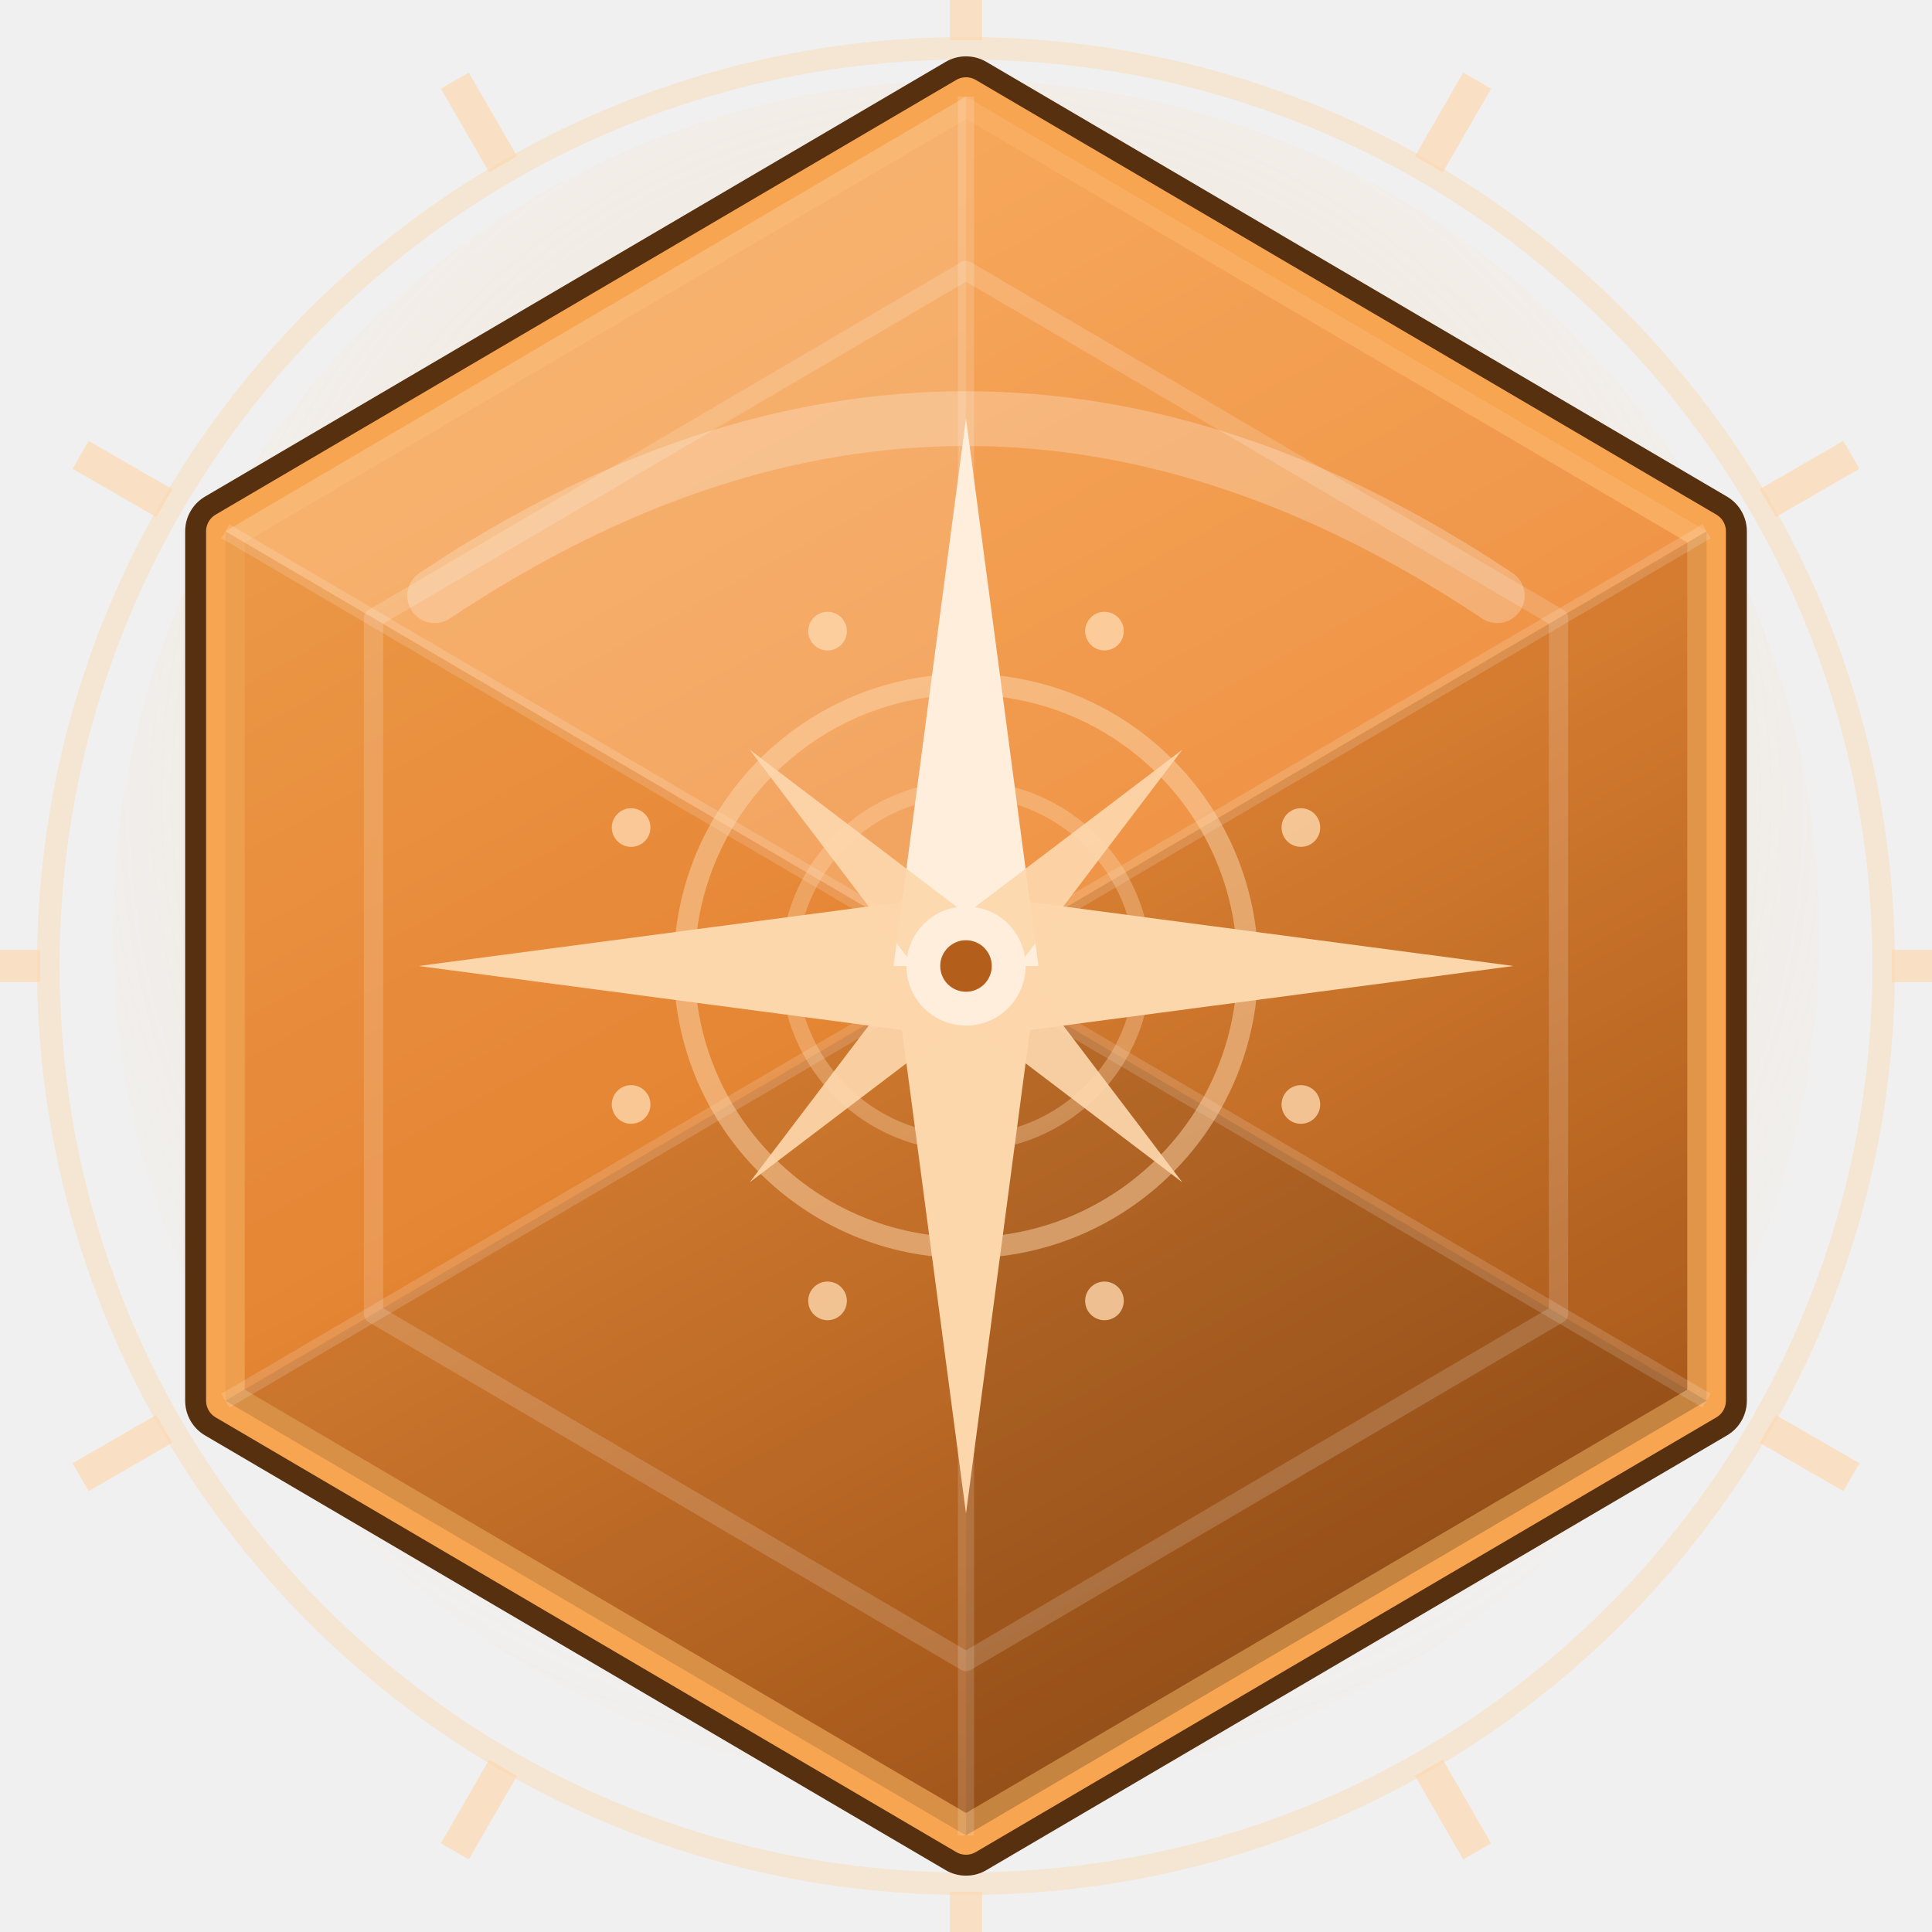
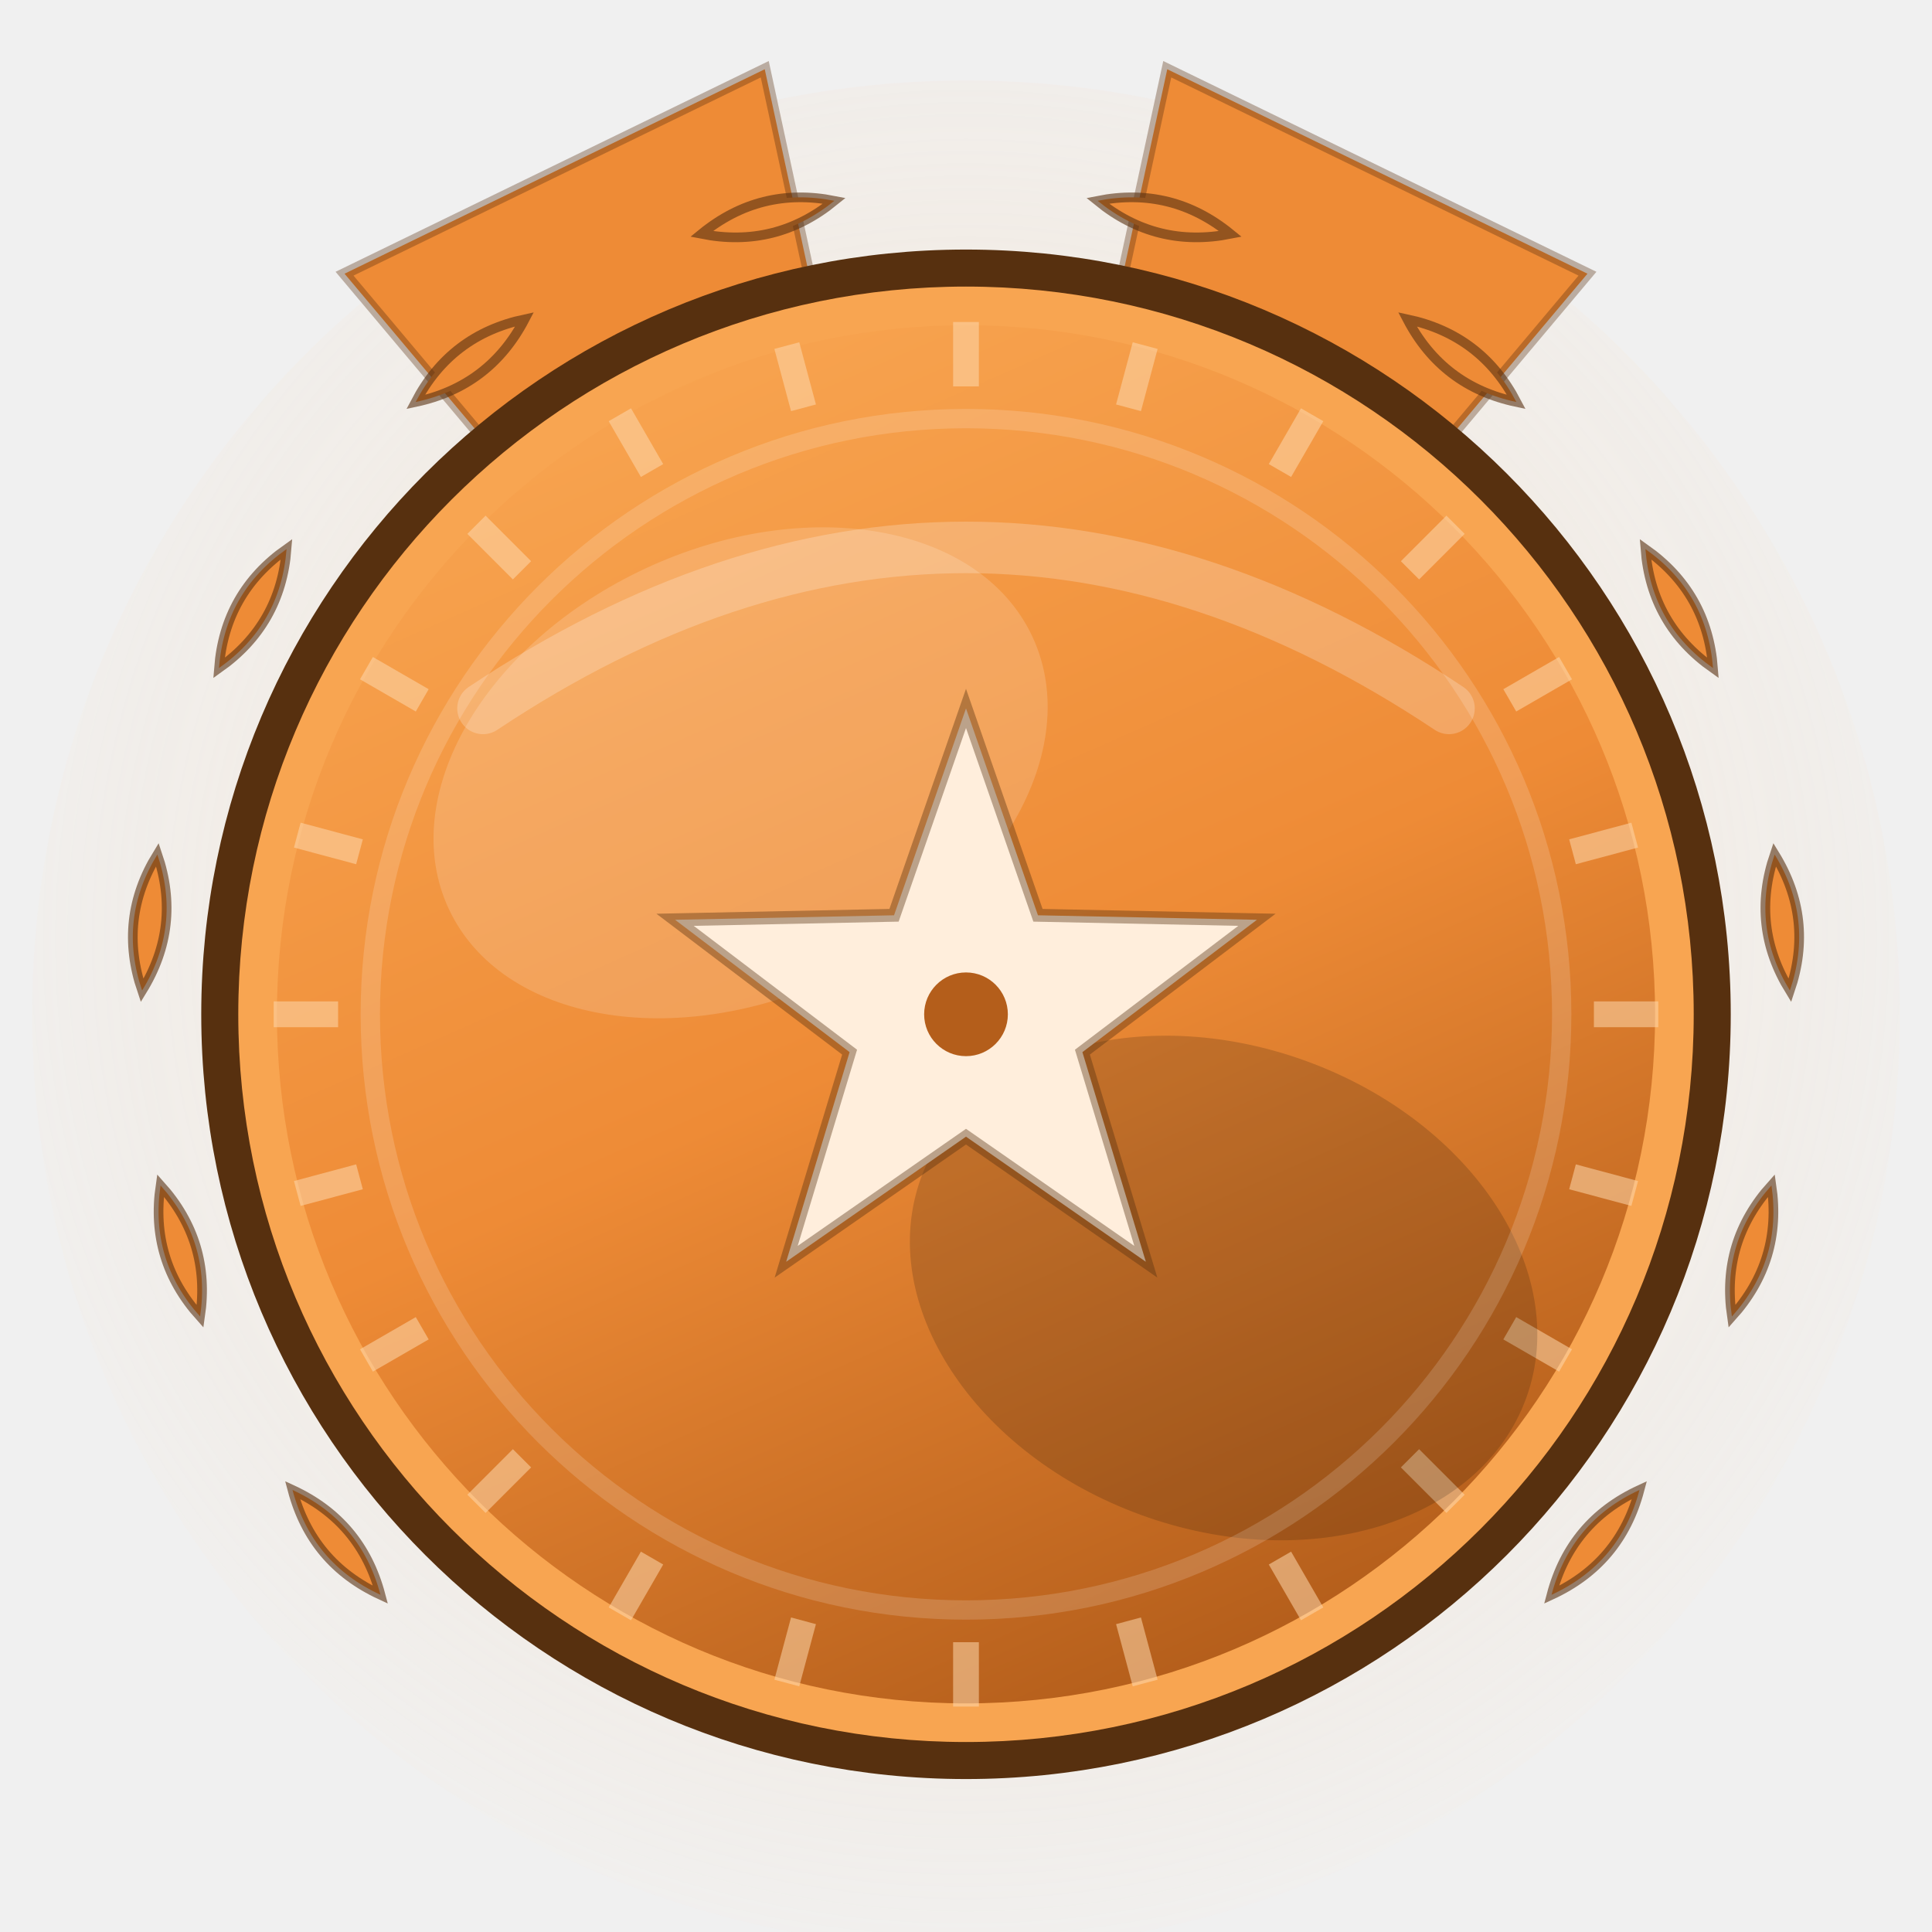
<svg xmlns="http://www.w3.org/2000/svg" viewBox="0 0 120 120">
  <defs>
-     <linearGradient id="g4" x1="0.16" y1="0.02" x2="0.62" y2="1">
+     <linearGradient id="g4" x1="0.18" y1="0.05" x2="0.6" y2="1">
      <stop offset="0" stop-color="#F8A551" />
      <stop offset="0.52" stop-color="#EE8B36" />
      <stop offset="1" stop-color="#B45E1B" />
    </linearGradient>
-     <radialGradient id="gl4" cx="0.5" cy="0.42" r="0.62">
-       <stop offset="0" stop-color="#FDD7AC" stop-opacity="0.4" />
+     <radialGradient id="gl4" cx="0.5" cy="0.46" r="0.6">
+       <stop offset="0" stop-color="#FDD7AC" stop-opacity="0.36" />
      <stop offset="1" stop-color="#FDD7AC" stop-opacity="0" />
    </radialGradient>
-     <path id="lp" d="M60 26 L64.5 60 L55.5 60 Z" />
-     <path id="sp" d="M60 41 L62.6 60 L57.4 60 Z" />
-     <path id="tk" d="M60 2.5 L60 -3.5" />
+     <path id="tk" d="M60 20.0 L60 24.0" />
  </defs>
-   <circle cx="60" cy="58" r="53" fill="url(#gl4)" />
-   <circle cx="60" cy="60" r="57" fill="none" stroke="#FDD7AC" stroke-opacity="0.42" stroke-width="1.4" />
-   <g stroke="#FDD7AC" stroke-opacity="0.65" stroke-width="2">
-     <use href="#tk" transform="rotate(0 60 60)" />
-     <use href="#tk" transform="rotate(30 60 60)" />
-     <use href="#tk" transform="rotate(60 60 60)" />
-     <use href="#tk" transform="rotate(90 60 60)" />
-     <use href="#tk" transform="rotate(120 60 60)" />
-     <use href="#tk" transform="rotate(150 60 60)" />
-     <use href="#tk" transform="rotate(180 60 60)" />
-     <use href="#tk" transform="rotate(210 60 60)" />
-     <use href="#tk" transform="rotate(240 60 60)" />
-     <use href="#tk" transform="rotate(270 60 60)" />
-     <use href="#tk" transform="rotate(300 60 60)" />
-     <use href="#tk" transform="rotate(330 60 60)" />
+   <circle cx="60" cy="63" r="58" fill="url(#gl4)" />
+   <g fill="#EE8B36" stroke="#57300F" stroke-opacity="0.35" stroke-width="0.7">
+     <path d="M72.5 4.3 L98.6 17.0 L87.0 30.8 L68.7 21.9 Z" />
+     <path d="M47.5 4.3 L21.4 17.0 L33.0 30.8 L51.3 21.9 Z" />
  </g>
-   <path d="M60 6 L106 33 L106 87 L60 114 L14 87 L14 33 Z" fill="none" stroke="#57300F" stroke-width="5" stroke-linejoin="round" />
-   <path d="M60 6 L106 33 L106 87 L60 114 L14 87 L14 33 Z" fill="url(#g4)" stroke="#F8A551" stroke-width="2.4" stroke-linejoin="round" />
-   <g stroke="none">
-     <path d="M60 60 L14 33 L60 6 Z" fill="#FFFFFF" fill-opacity="0.20" />
-     <path d="M60 60 L60 6 L106 33 Z" fill="#FFFFFF" fill-opacity="0.09" />
-     <path d="M60 60 L14 87 L14 33 Z" fill="#000000" fill-opacity="0.04" />
-     <path d="M60 60 L106 33 L106 87 Z" fill="#000000" fill-opacity="0.10" />
-     <path d="M60 60 L60 114 L14 87 Z" fill="#000000" fill-opacity="0.13" />
-     <path d="M60 60 L106 87 L60 114 Z" fill="#000000" fill-opacity="0.20" />
+   <g>
+     <path d="M -4.25 0 Q 0 2.00 4.25 0 Q 0 -2.00 -4.25 0 Z" fill="#EE8B36" stroke="#57300F" stroke-width="0.6" stroke-opacity="0.6" transform="translate(72.3 13.5) rotate(14.0)" />
+     <path d="M -4.25 0 Q 0 2.00 4.25 0 Q 0 -2.00 -4.25 0 Z" fill="#EE8B36" stroke="#57300F" stroke-width="0.6" stroke-opacity="0.6" transform="translate(47.7 13.5) rotate(-14.0)" />
+     <path d="M -4.25 0 Q 0 2.00 4.25 0 Q 0 -2.00 -4.25 0 Z" fill="#EE8B36" stroke="#57300F" stroke-width="0.6" stroke-opacity="0.6" transform="translate(90.8 22.4) rotate(37.2)" />
+     <path d="M -4.25 0 Q 0 2.00 4.25 0 Q 0 -2.00 -4.25 0 Z" fill="#EE8B36" stroke="#57300F" stroke-width="0.6" stroke-opacity="0.6" transform="translate(29.2 22.4) rotate(-37.2)" />
+     <path d="M -4.25 0 Q 0 2.00 4.25 0 Q 0 -2.00 -4.25 0 Z" fill="#EE8B36" stroke="#57300F" stroke-width="0.6" stroke-opacity="0.6" transform="translate(104.3 37.8) rotate(60.4)" />
+     <path d="M -4.25 0 Q 0 2.00 4.25 0 Q 0 -2.00 -4.25 0 Z" fill="#EE8B36" stroke="#57300F" stroke-width="0.6" stroke-opacity="0.6" transform="translate(15.7 37.8) rotate(-60.4)" />
+     <path d="M -4.25 0 Q 0 2.00 4.25 0 Q 0 -2.00 -4.25 0 Z" fill="#EE8B36" stroke="#57300F" stroke-width="0.6" stroke-opacity="0.6" transform="translate(110.7 57.3) rotate(83.6)" />
+     <path d="M -4.25 0 Q 0 2.00 4.25 0 Q 0 -2.00 -4.25 0 Z" fill="#EE8B36" stroke="#57300F" stroke-width="0.6" stroke-opacity="0.6" transform="translate(9.3 57.3) rotate(-83.6)" />
+     <path d="M -4.25 0 Q 0 2.00 4.25 0 Q 0 -2.00 -4.25 0 Z" fill="#EE8B36" stroke="#57300F" stroke-width="0.6" stroke-opacity="0.6" transform="translate(108.8 77.7) rotate(106.8)" />
+     <path d="M -4.25 0 Q 0 2.00 4.25 0 Q 0 -2.00 -4.25 0 Z" fill="#EE8B36" stroke="#57300F" stroke-width="0.6" stroke-opacity="0.6" transform="translate(11.2 77.7) rotate(-106.8)" />
+     <path d="M -4.25 0 Q 0 2.00 4.25 0 Q 0 -2.00 -4.25 0 Z" fill="#EE8B36" stroke="#57300F" stroke-width="0.6" stroke-opacity="0.6" transform="translate(99.1 95.8) rotate(130.0)" />
+     <path d="M -4.25 0 Q 0 2.00 4.25 0 Q 0 -2.00 -4.25 0 Z" fill="#EE8B36" stroke="#57300F" stroke-width="0.6" stroke-opacity="0.6" transform="translate(20.9 95.8) rotate(-130.0)" />
  </g>
-   <g stroke="#FFFFFF" stroke-opacity="0.15" stroke-width="1">
-     <path d="M60 60 L60 6 M60 60 L106 33 M60 60 L106 87 M60 60 L60 114 M60 60 L14 87 M60 60 L14 33" />
+   <circle cx="60" cy="63" r="45" fill="none" stroke="#57300F" stroke-width="5" />
+   <circle cx="60" cy="63" r="44" fill="url(#g4)" stroke="#F8A551" stroke-width="2.4" />
+   <g stroke="#FDD7AC" stroke-opacity="0.55" stroke-width="1.6">
+     <use href="#tk" transform="rotate(0.0 60.0 63.0)" />
+     <use href="#tk" transform="rotate(15.0 60.0 63.0)" />
+     <use href="#tk" transform="rotate(30.0 60.0 63.0)" />
+     <use href="#tk" transform="rotate(45.0 60.0 63.0)" />
+     <use href="#tk" transform="rotate(60.0 60.0 63.0)" />
+     <use href="#tk" transform="rotate(75.0 60.0 63.0)" />
+     <use href="#tk" transform="rotate(90.0 60.0 63.0)" />
+     <use href="#tk" transform="rotate(105.0 60.0 63.0)" />
+     <use href="#tk" transform="rotate(120.0 60.0 63.0)" />
+     <use href="#tk" transform="rotate(135.0 60.0 63.0)" />
+     <use href="#tk" transform="rotate(150.0 60.0 63.0)" />
+     <use href="#tk" transform="rotate(165.0 60.0 63.0)" />
+     <use href="#tk" transform="rotate(180.0 60.0 63.0)" />
+     <use href="#tk" transform="rotate(195.0 60.0 63.0)" />
+     <use href="#tk" transform="rotate(210.0 60.0 63.0)" />
+     <use href="#tk" transform="rotate(225.0 60.0 63.0)" />
+     <use href="#tk" transform="rotate(240.0 60.0 63.0)" />
+     <use href="#tk" transform="rotate(255.0 60.0 63.0)" />
+     <use href="#tk" transform="rotate(270.0 60.0 63.0)" />
+     <use href="#tk" transform="rotate(285.0 60.0 63.0)" />
+     <use href="#tk" transform="rotate(300.0 60.0 63.0)" />
+     <use href="#tk" transform="rotate(315.0 60.0 63.0)" />
+     <use href="#tk" transform="rotate(330.0 60.0 63.0)" />
+     <use href="#tk" transform="rotate(345.0 60.0 63.0)" />
  </g>
-   <path d="M60 16.8 L96.8 38.4 L96.8 81.6 L60 103.2 L23.2 81.6 L23.2 38.4 Z" fill="none" stroke="#FFFFFF" stroke-opacity="0.16" stroke-width="1.2" stroke-linejoin="round" />
-   <path d="M27 37 Q60 15 93 37" fill="none" stroke="#FFFFFF" stroke-opacity="0.24" stroke-width="3.4" stroke-linecap="round" />
-   <circle cx="60" cy="60" r="17.5" fill="none" stroke="#FDD7AC" stroke-opacity="0.5" stroke-width="1.3" />
-   <circle cx="60" cy="60" r="11" fill="none" stroke="#FDD7AC" stroke-opacity="0.36" stroke-width="1" />
-   <g fill="#FDD7AC" fill-opacity="0.8">
-     <circle cx="68.6" cy="39.2" r="1.2" />
-     <circle cx="80.8" cy="51.4" r="1.2" />
-     <circle cx="80.8" cy="68.6" r="1.2" />
-     <circle cx="68.6" cy="80.8" r="1.2" />
-     <circle cx="51.4" cy="80.8" r="1.2" />
-     <circle cx="39.2" cy="68.6" r="1.2" />
-     <circle cx="39.2" cy="51.4" r="1.2" />
-     <circle cx="51.4" cy="39.2" r="1.2" />
-   </g>
-   <g fill="#FDD7AC">
-     <use href="#lp" transform="rotate(90 60 60)" />
-     <use href="#lp" transform="rotate(180 60 60)" />
-     <use href="#lp" transform="rotate(270 60 60)" />
-   </g>
-   <use href="#lp" fill="#FFEEDC" />
-   <g fill="#FDD7AC" fill-opacity="0.92">
-     <use href="#sp" transform="rotate(45 60 60)" />
-     <use href="#sp" transform="rotate(135 60 60)" />
-     <use href="#sp" transform="rotate(225 60 60)" />
-     <use href="#sp" transform="rotate(315 60 60)" />
-   </g>
-   <circle cx="60" cy="60" r="3.7" fill="#FFEEDC" />
-   <circle cx="60" cy="60" r="1.6" fill="#B45E1B" />
+   <ellipse cx="46" cy="48" rx="20" ry="14" fill="#FFFFFF" fill-opacity="0.16" transform="rotate(-25 46 48)" />
+   <ellipse cx="76" cy="80" rx="20" ry="15" fill="#000000" fill-opacity="0.16" transform="rotate(20 76 80)" />
+   <circle cx="60" cy="63" r="37" fill="none" stroke="#FFFFFF" stroke-opacity="0.16" stroke-width="1.2" />
+   <path d="M30 44 Q60 24 90 44" fill="none" stroke="#FFFFFF" stroke-opacity="0.22" stroke-width="3.2" stroke-linecap="round" />
+   <path d="M 60.00 44.00 L 64.47 56.85 L 78.07 57.13 L 67.23 65.35 L 71.17 78.37 L 60.00 70.60 L 48.83 78.37 L 52.77 65.35 L 41.93 57.13 L 55.53 56.85 Z" fill="#FFEEDC" stroke="#57300F" stroke-width="0.8" stroke-opacity="0.4" />
+   <circle cx="60" cy="63" r="2.6" fill="#B45E1B" />
</svg>
